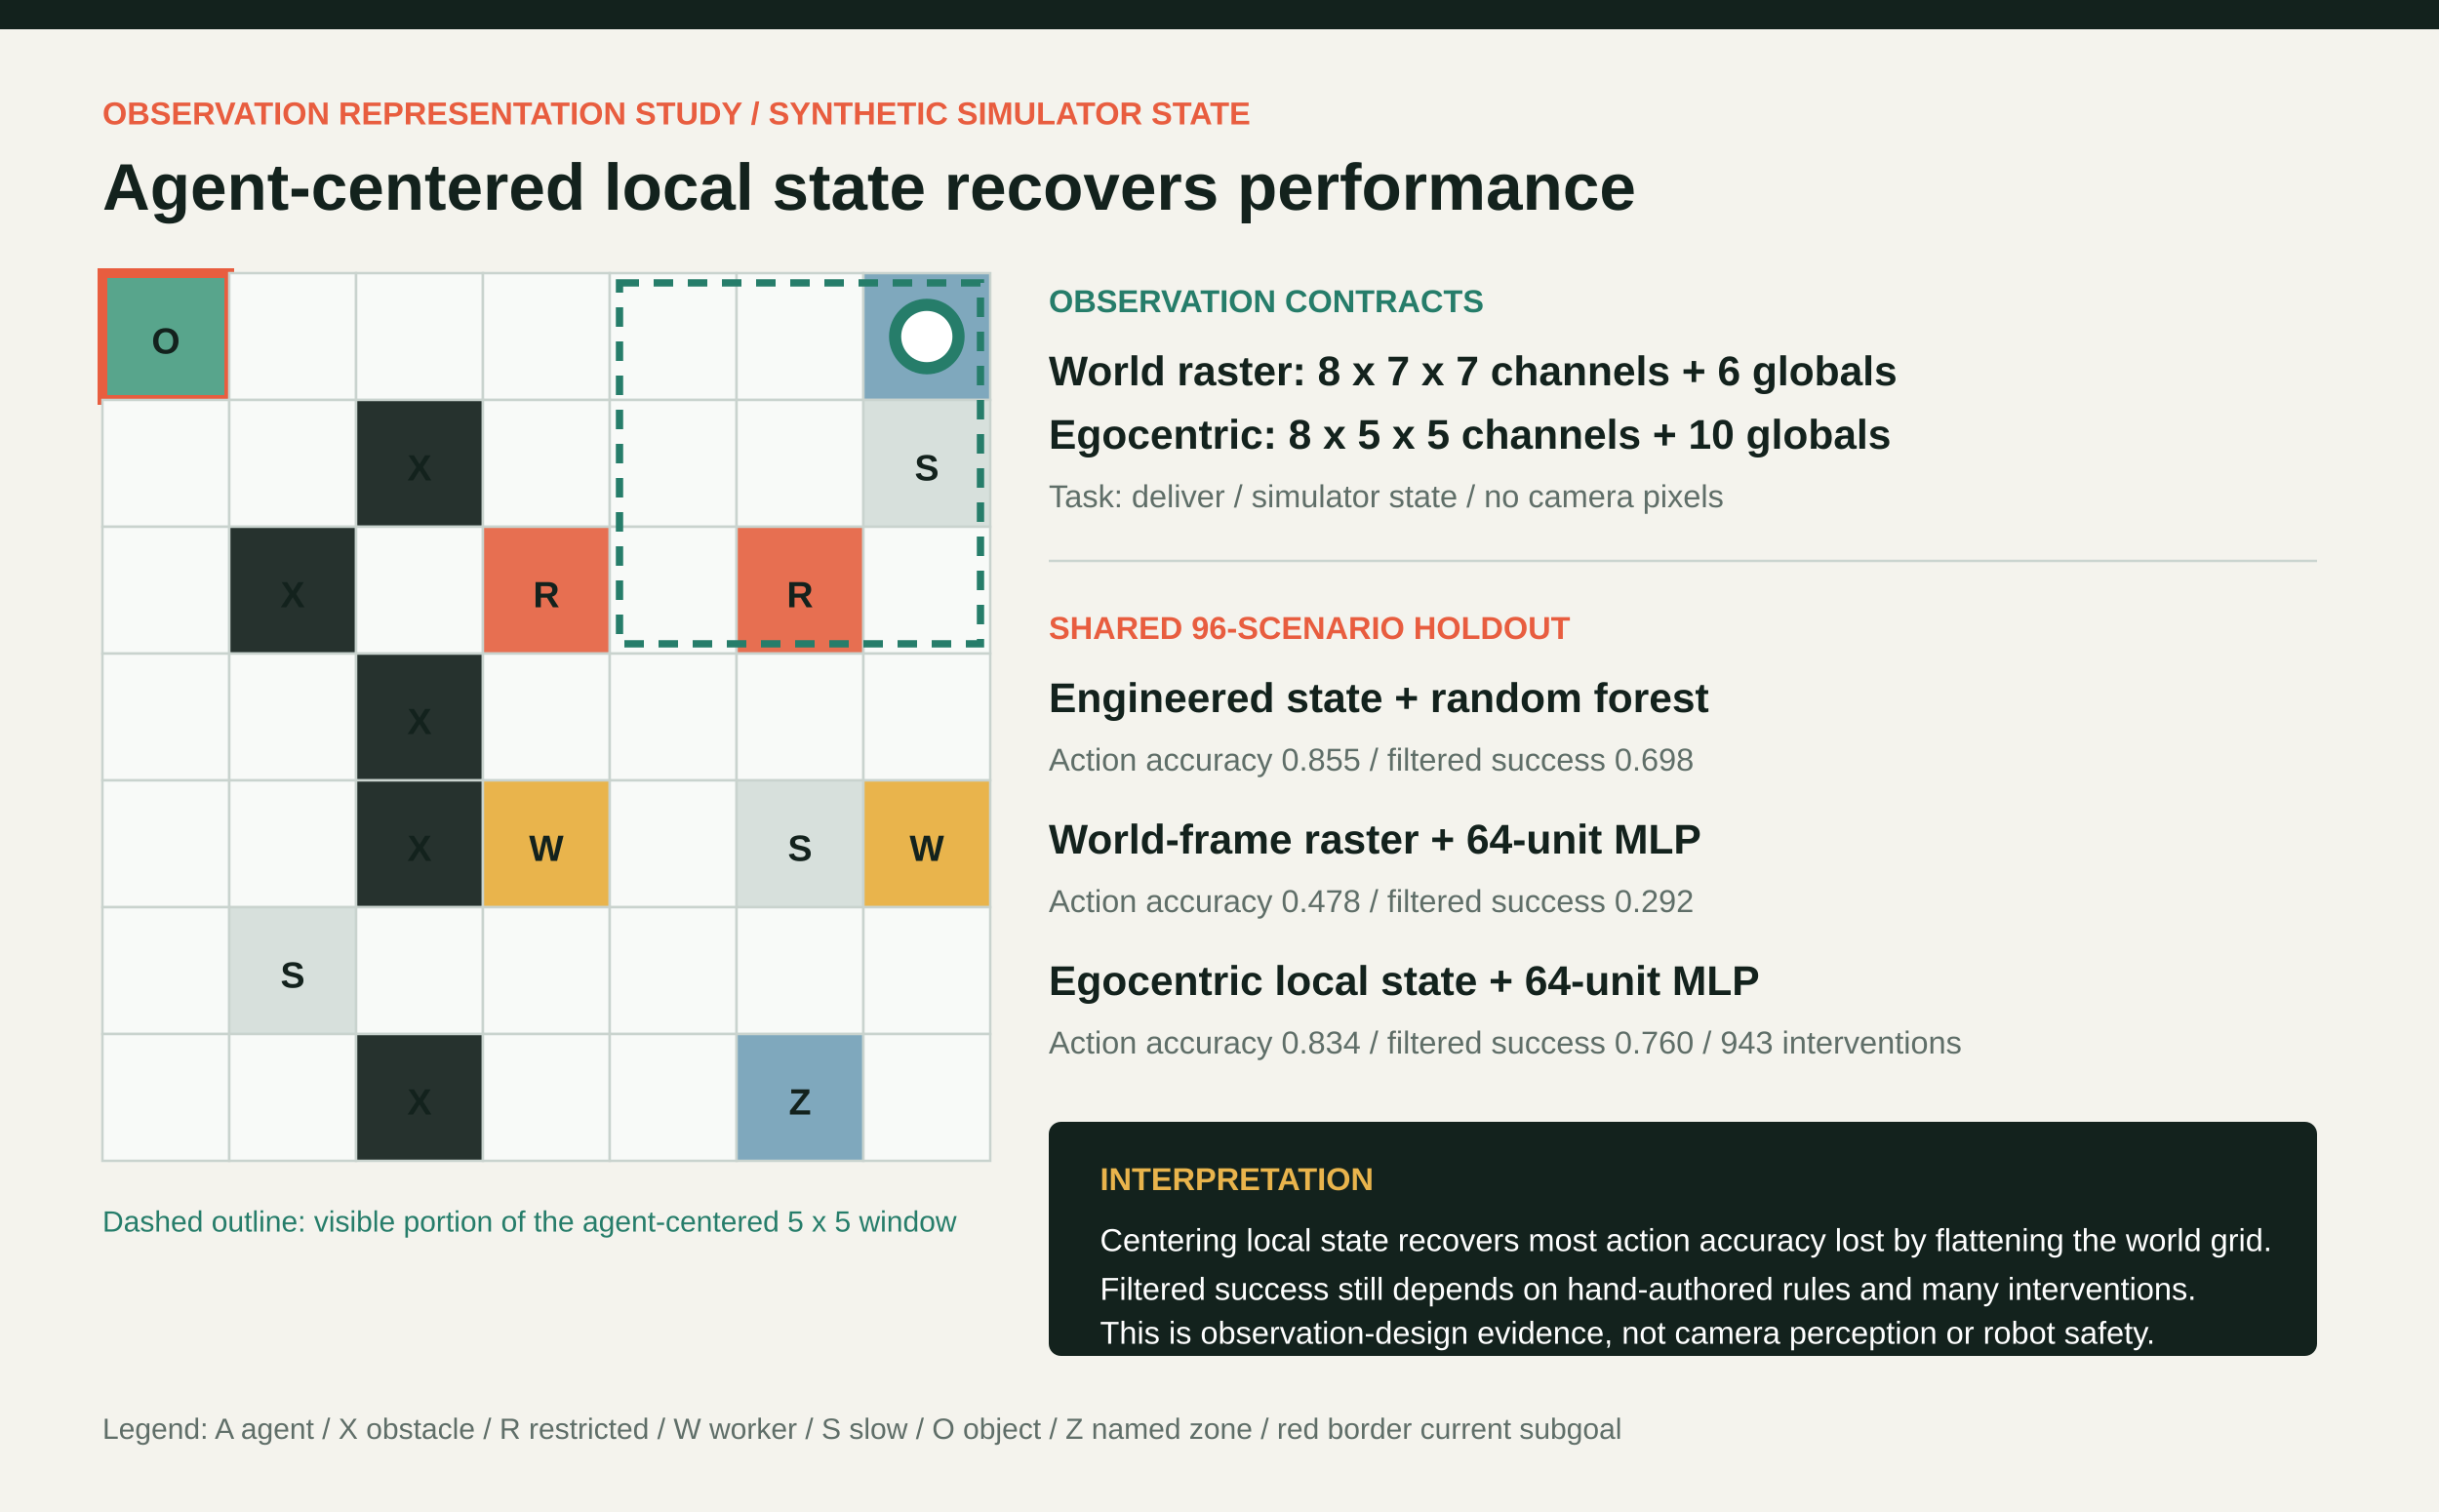
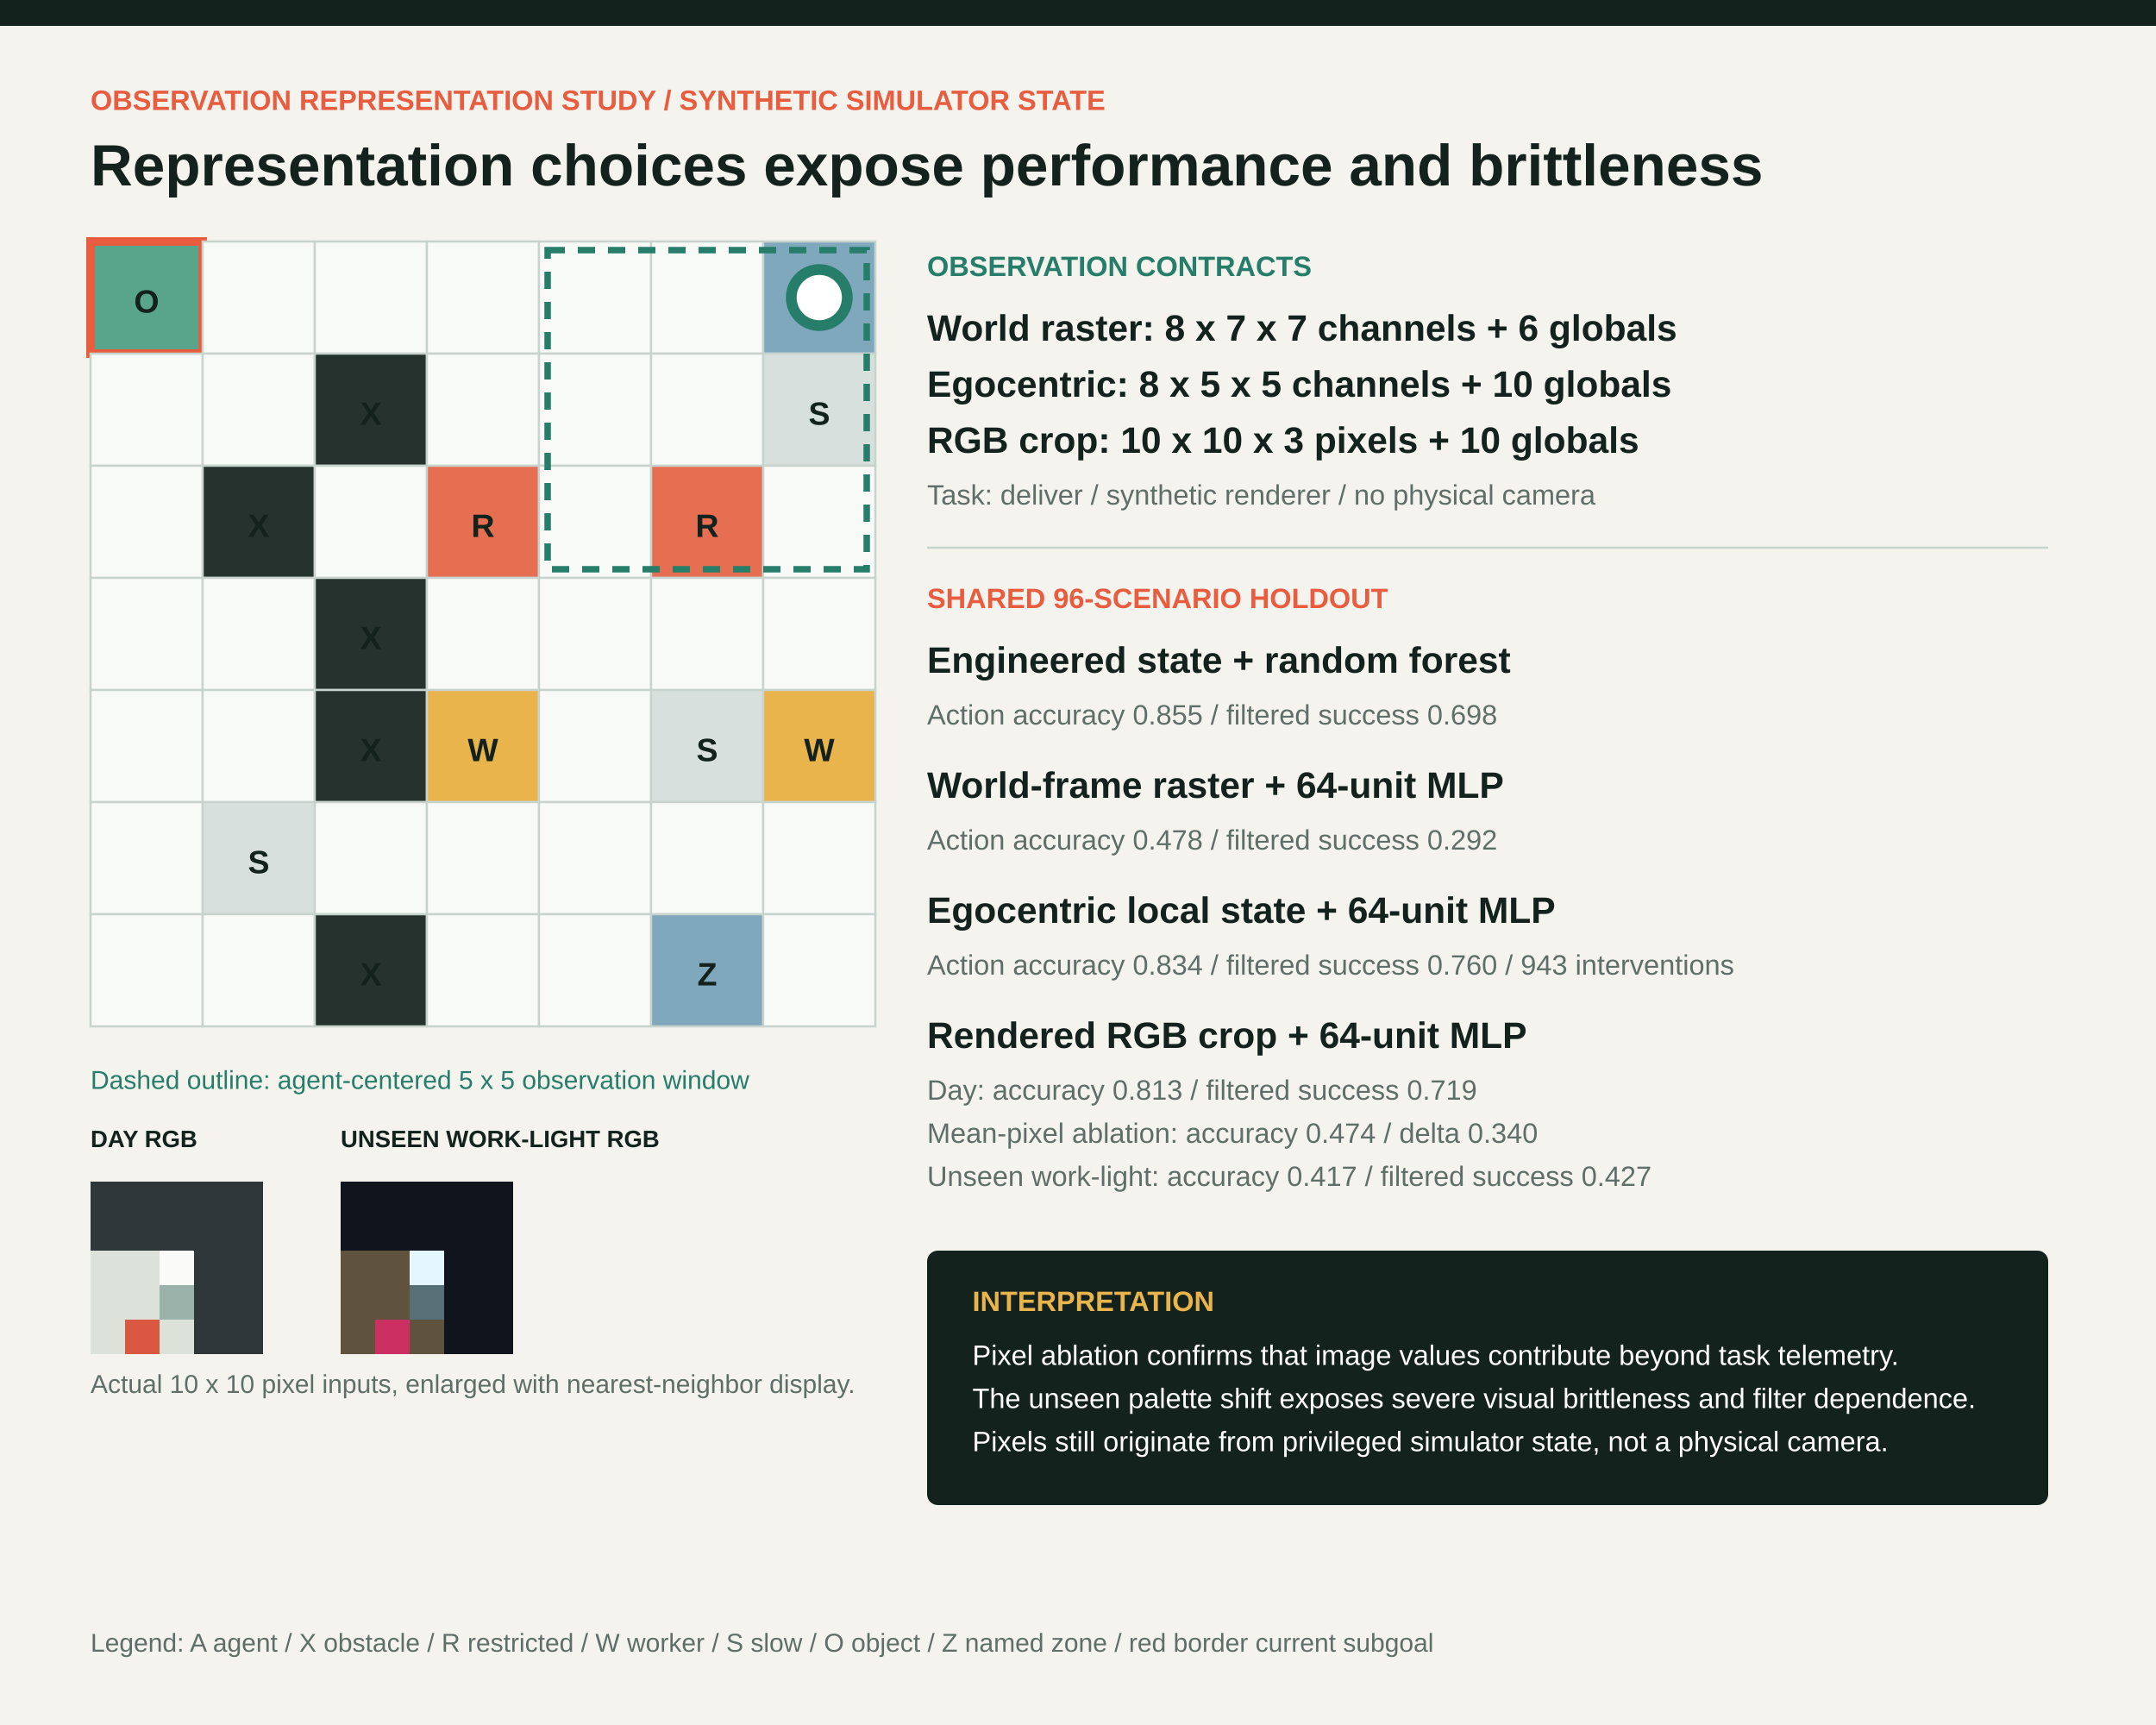
- <svg xmlns="http://www.w3.org/2000/svg" width="1000" height="620" viewBox="0 0 1000 620" role="img" aria-labelledby="title desc">
-   <rect width="1000" height="620" fill="#f4f3ed" />
+ <svg xmlns="http://www.w3.org/2000/svg" width="1000" height="800" viewBox="0 0 1000 800" role="img" aria-labelledby="title desc">
+   <rect width="1000" height="800" fill="#f4f3ed" />
  <rect width="1000" height="12" fill="#13221d" />
  <text x="42" y="51" font-family="Arial, sans-serif" font-size="13" font-weight="700" fill="#e85d3f">OBSERVATION REPRESENTATION STUDY / SYNTHETIC SIMULATOR STATE</text>
-   <text x="42" y="86" font-family="Arial, sans-serif" font-size="27" font-weight="700" fill="#13221d">Agent-centered local state recovers performance</text>
+   <text x="42" y="86" font-family="Arial, sans-serif" font-size="27" font-weight="700" fill="#13221d">Representation choices expose performance and brittleness</text>
  <rect x="42" y="112" width="52" height="52" fill="#58a58c" stroke="#e85d3f" stroke-width="4" />
  <text x="68.0" y="145" text-anchor="middle" font-family="Arial, sans-serif" font-size="15" font-weight="700" fill="#13221d">O</text>
  <rect x="94" y="112" width="52" height="52" fill="#f8faf8" stroke="#c9d3ce" stroke-width="1" />
  <rect x="146" y="112" width="52" height="52" fill="#f8faf8" stroke="#c9d3ce" stroke-width="1" />
  <rect x="198" y="112" width="52" height="52" fill="#f8faf8" stroke="#c9d3ce" stroke-width="1" />
  <rect x="250" y="112" width="52" height="52" fill="#f8faf8" stroke="#c9d3ce" stroke-width="1" />
  <rect x="302" y="112" width="52" height="52" fill="#f8faf8" stroke="#c9d3ce" stroke-width="1" />
  <rect x="354" y="112" width="52" height="52" fill="#7fa8bd" stroke="#c9d3ce" stroke-width="1" />
  <text x="380.0" y="145" text-anchor="middle" font-family="Arial, sans-serif" font-size="15" font-weight="700" fill="#13221d">Z</text>
  <circle cx="380.0" cy="138.0" r="13" fill="#ffffff" stroke="#267d6a" stroke-width="5" />
  <rect x="42" y="164" width="52" height="52" fill="#f8faf8" stroke="#c9d3ce" stroke-width="1" />
  <rect x="94" y="164" width="52" height="52" fill="#f8faf8" stroke="#c9d3ce" stroke-width="1" />
  <rect x="146" y="164" width="52" height="52" fill="#26322e" stroke="#c9d3ce" stroke-width="1" />
  <text x="172.0" y="197" text-anchor="middle" font-family="Arial, sans-serif" font-size="15" font-weight="700" fill="#13221d">X</text>
  <rect x="198" y="164" width="52" height="52" fill="#f8faf8" stroke="#c9d3ce" stroke-width="1" />
  <rect x="250" y="164" width="52" height="52" fill="#f8faf8" stroke="#c9d3ce" stroke-width="1" />
  <rect x="302" y="164" width="52" height="52" fill="#f8faf8" stroke="#c9d3ce" stroke-width="1" />
  <rect x="354" y="164" width="52" height="52" fill="#d7e0dc" stroke="#c9d3ce" stroke-width="1" />
  <text x="380.0" y="197" text-anchor="middle" font-family="Arial, sans-serif" font-size="15" font-weight="700" fill="#13221d">S</text>
  <rect x="42" y="216" width="52" height="52" fill="#f8faf8" stroke="#c9d3ce" stroke-width="1" />
  <rect x="94" y="216" width="52" height="52" fill="#26322e" stroke="#c9d3ce" stroke-width="1" />
  <text x="120.0" y="249" text-anchor="middle" font-family="Arial, sans-serif" font-size="15" font-weight="700" fill="#13221d">X</text>
  <rect x="146" y="216" width="52" height="52" fill="#f8faf8" stroke="#c9d3ce" stroke-width="1" />
  <rect x="198" y="216" width="52" height="52" fill="#e76f51" stroke="#c9d3ce" stroke-width="1" />
  <text x="224.0" y="249" text-anchor="middle" font-family="Arial, sans-serif" font-size="15" font-weight="700" fill="#13221d">R</text>
  <rect x="250" y="216" width="52" height="52" fill="#f8faf8" stroke="#c9d3ce" stroke-width="1" />
  <rect x="302" y="216" width="52" height="52" fill="#e76f51" stroke="#c9d3ce" stroke-width="1" />
  <text x="328.0" y="249" text-anchor="middle" font-family="Arial, sans-serif" font-size="15" font-weight="700" fill="#13221d">R</text>
  <rect x="354" y="216" width="52" height="52" fill="#f8faf8" stroke="#c9d3ce" stroke-width="1" />
  <rect x="42" y="268" width="52" height="52" fill="#f8faf8" stroke="#c9d3ce" stroke-width="1" />
  <rect x="94" y="268" width="52" height="52" fill="#f8faf8" stroke="#c9d3ce" stroke-width="1" />
  <rect x="146" y="268" width="52" height="52" fill="#26322e" stroke="#c9d3ce" stroke-width="1" />
  <text x="172.0" y="301" text-anchor="middle" font-family="Arial, sans-serif" font-size="15" font-weight="700" fill="#13221d">X</text>
  <rect x="198" y="268" width="52" height="52" fill="#f8faf8" stroke="#c9d3ce" stroke-width="1" />
  <rect x="250" y="268" width="52" height="52" fill="#f8faf8" stroke="#c9d3ce" stroke-width="1" />
  <rect x="302" y="268" width="52" height="52" fill="#f8faf8" stroke="#c9d3ce" stroke-width="1" />
  <rect x="354" y="268" width="52" height="52" fill="#f8faf8" stroke="#c9d3ce" stroke-width="1" />
  <rect x="42" y="320" width="52" height="52" fill="#f8faf8" stroke="#c9d3ce" stroke-width="1" />
  <rect x="94" y="320" width="52" height="52" fill="#f8faf8" stroke="#c9d3ce" stroke-width="1" />
  <rect x="146" y="320" width="52" height="52" fill="#26322e" stroke="#c9d3ce" stroke-width="1" />
  <text x="172.0" y="353" text-anchor="middle" font-family="Arial, sans-serif" font-size="15" font-weight="700" fill="#13221d">X</text>
  <rect x="198" y="320" width="52" height="52" fill="#e9b44c" stroke="#c9d3ce" stroke-width="1" />
  <text x="224.0" y="353" text-anchor="middle" font-family="Arial, sans-serif" font-size="15" font-weight="700" fill="#13221d">W</text>
  <rect x="250" y="320" width="52" height="52" fill="#f8faf8" stroke="#c9d3ce" stroke-width="1" />
  <rect x="302" y="320" width="52" height="52" fill="#d7e0dc" stroke="#c9d3ce" stroke-width="1" />
  <text x="328.0" y="353" text-anchor="middle" font-family="Arial, sans-serif" font-size="15" font-weight="700" fill="#13221d">S</text>
  <rect x="354" y="320" width="52" height="52" fill="#e9b44c" stroke="#c9d3ce" stroke-width="1" />
  <text x="380.0" y="353" text-anchor="middle" font-family="Arial, sans-serif" font-size="15" font-weight="700" fill="#13221d">W</text>
  <rect x="42" y="372" width="52" height="52" fill="#f8faf8" stroke="#c9d3ce" stroke-width="1" />
  <rect x="94" y="372" width="52" height="52" fill="#d7e0dc" stroke="#c9d3ce" stroke-width="1" />
  <text x="120.0" y="405" text-anchor="middle" font-family="Arial, sans-serif" font-size="15" font-weight="700" fill="#13221d">S</text>
  <rect x="146" y="372" width="52" height="52" fill="#f8faf8" stroke="#c9d3ce" stroke-width="1" />
  <rect x="198" y="372" width="52" height="52" fill="#f8faf8" stroke="#c9d3ce" stroke-width="1" />
  <rect x="250" y="372" width="52" height="52" fill="#f8faf8" stroke="#c9d3ce" stroke-width="1" />
  <rect x="302" y="372" width="52" height="52" fill="#f8faf8" stroke="#c9d3ce" stroke-width="1" />
  <rect x="354" y="372" width="52" height="52" fill="#f8faf8" stroke="#c9d3ce" stroke-width="1" />
  <rect x="42" y="424" width="52" height="52" fill="#f8faf8" stroke="#c9d3ce" stroke-width="1" />
  <rect x="94" y="424" width="52" height="52" fill="#f8faf8" stroke="#c9d3ce" stroke-width="1" />
  <rect x="146" y="424" width="52" height="52" fill="#26322e" stroke="#c9d3ce" stroke-width="1" />
  <text x="172.0" y="457" text-anchor="middle" font-family="Arial, sans-serif" font-size="15" font-weight="700" fill="#13221d">X</text>
  <rect x="198" y="424" width="52" height="52" fill="#f8faf8" stroke="#c9d3ce" stroke-width="1" />
  <rect x="250" y="424" width="52" height="52" fill="#f8faf8" stroke="#c9d3ce" stroke-width="1" />
  <rect x="302" y="424" width="52" height="52" fill="#7fa8bd" stroke="#c9d3ce" stroke-width="1" />
  <text x="328.0" y="457" text-anchor="middle" font-family="Arial, sans-serif" font-size="15" font-weight="700" fill="#13221d">Z</text>
  <rect x="354" y="424" width="52" height="52" fill="#f8faf8" stroke="#c9d3ce" stroke-width="1" />
  <rect x="254" y="116" width="148" height="148" fill="none" stroke="#267d6a" stroke-width="3" stroke-dasharray="8 6" />
-   <text x="42" y="505" font-family="Arial, sans-serif" font-size="12" fill="#267d6a">Dashed outline: visible portion of the agent-centered 5 x 5 window</text>
+   <text x="42" y="505" font-family="Arial, sans-serif" font-size="12" fill="#267d6a">Dashed outline: agent-centered 5 x 5 observation window</text>
+   <text x="42" y="532" font-family="Arial, sans-serif" font-size="11" font-weight="700" fill="#13221d">DAY RGB</text>
+   <text x="158" y="532" font-family="Arial, sans-serif" font-size="11" font-weight="700" fill="#13221d">UNSEEN WORK-LIGHT RGB</text>
+   <rect x="42" y="548" width="8" height="8" fill="rgb(48,55,58)" />
+   <rect x="50" y="548" width="8" height="8" fill="rgb(48,55,58)" />
+   <rect x="58" y="548" width="8" height="8" fill="rgb(48,55,58)" />
+   <rect x="66" y="548" width="8" height="8" fill="rgb(48,55,58)" />
+   <rect x="74" y="548" width="8" height="8" fill="rgb(48,55,58)" />
+   <rect x="82" y="548" width="8" height="8" fill="rgb(48,55,58)" />
+   <rect x="90" y="548" width="8" height="8" fill="rgb(48,55,58)" />
+   <rect x="98" y="548" width="8" height="8" fill="rgb(48,55,58)" />
+   <rect x="106" y="548" width="8" height="8" fill="rgb(48,55,58)" />
+   <rect x="114" y="548" width="8" height="8" fill="rgb(48,55,58)" />
+   <rect x="42" y="556" width="8" height="8" fill="rgb(48,55,58)" />
+   <rect x="50" y="556" width="8" height="8" fill="rgb(48,55,58)" />
+   <rect x="58" y="556" width="8" height="8" fill="rgb(48,55,58)" />
+   <rect x="66" y="556" width="8" height="8" fill="rgb(48,55,58)" />
+   <rect x="74" y="556" width="8" height="8" fill="rgb(48,55,58)" />
+   <rect x="82" y="556" width="8" height="8" fill="rgb(48,55,58)" />
+   <rect x="90" y="556" width="8" height="8" fill="rgb(48,55,58)" />
+   <rect x="98" y="556" width="8" height="8" fill="rgb(48,55,58)" />
+   <rect x="106" y="556" width="8" height="8" fill="rgb(48,55,58)" />
+   <rect x="114" y="556" width="8" height="8" fill="rgb(48,55,58)" />
+   <rect x="42" y="564" width="8" height="8" fill="rgb(48,55,58)" />
+   <rect x="50" y="564" width="8" height="8" fill="rgb(48,55,58)" />
+   <rect x="58" y="564" width="8" height="8" fill="rgb(48,55,58)" />
+   <rect x="66" y="564" width="8" height="8" fill="rgb(48,55,58)" />
+   <rect x="74" y="564" width="8" height="8" fill="rgb(48,55,58)" />
+   <rect x="82" y="564" width="8" height="8" fill="rgb(48,55,58)" />
+   <rect x="90" y="564" width="8" height="8" fill="rgb(48,55,58)" />
+   <rect x="98" y="564" width="8" height="8" fill="rgb(48,55,58)" />
+   <rect x="106" y="564" width="8" height="8" fill="rgb(48,55,58)" />
+   <rect x="114" y="564" width="8" height="8" fill="rgb(48,55,58)" />
+   <rect x="42" y="572" width="8" height="8" fill="rgb(48,55,58)" />
+   <rect x="50" y="572" width="8" height="8" fill="rgb(48,55,58)" />
+   <rect x="58" y="572" width="8" height="8" fill="rgb(48,55,58)" />
+   <rect x="66" y="572" width="8" height="8" fill="rgb(48,55,58)" />
+   <rect x="74" y="572" width="8" height="8" fill="rgb(48,55,58)" />
+   <rect x="82" y="572" width="8" height="8" fill="rgb(48,55,58)" />
+   <rect x="90" y="572" width="8" height="8" fill="rgb(48,55,58)" />
+   <rect x="98" y="572" width="8" height="8" fill="rgb(48,55,58)" />
+   <rect x="106" y="572" width="8" height="8" fill="rgb(48,55,58)" />
+   <rect x="114" y="572" width="8" height="8" fill="rgb(48,55,58)" />
+   <rect x="42" y="580" width="8" height="8" fill="rgb(220,226,218)" />
+   <rect x="50" y="580" width="8" height="8" fill="rgb(220,226,218)" />
+   <rect x="58" y="580" width="8" height="8" fill="rgb(220,226,218)" />
+   <rect x="66" y="580" width="8" height="8" fill="rgb(220,226,218)" />
+   <rect x="74" y="580" width="8" height="8" fill="rgb(250,250,248)" />
+   <rect x="82" y="580" width="8" height="8" fill="rgb(250,250,248)" />
+   <rect x="90" y="580" width="8" height="8" fill="rgb(48,55,58)" />
+   <rect x="98" y="580" width="8" height="8" fill="rgb(48,55,58)" />
+   <rect x="106" y="580" width="8" height="8" fill="rgb(48,55,58)" />
+   <rect x="114" y="580" width="8" height="8" fill="rgb(48,55,58)" />
+   <rect x="42" y="588" width="8" height="8" fill="rgb(220,226,218)" />
+   <rect x="50" y="588" width="8" height="8" fill="rgb(220,226,218)" />
+   <rect x="58" y="588" width="8" height="8" fill="rgb(220,226,218)" />
+   <rect x="66" y="588" width="8" height="8" fill="rgb(220,226,218)" />
+   <rect x="74" y="588" width="8" height="8" fill="rgb(250,250,248)" />
+   <rect x="82" y="588" width="8" height="8" fill="rgb(250,250,248)" />
+   <rect x="90" y="588" width="8" height="8" fill="rgb(48,55,58)" />
+   <rect x="98" y="588" width="8" height="8" fill="rgb(48,55,58)" />
+   <rect x="106" y="588" width="8" height="8" fill="rgb(48,55,58)" />
+   <rect x="114" y="588" width="8" height="8" fill="rgb(48,55,58)" />
+   <rect x="42" y="596" width="8" height="8" fill="rgb(220,226,218)" />
+   <rect x="50" y="596" width="8" height="8" fill="rgb(220,226,218)" />
+   <rect x="58" y="596" width="8" height="8" fill="rgb(220,226,218)" />
+   <rect x="66" y="596" width="8" height="8" fill="rgb(220,226,218)" />
+   <rect x="74" y="596" width="8" height="8" fill="rgb(154,178,169)" />
+   <rect x="82" y="596" width="8" height="8" fill="rgb(154,178,169)" />
+   <rect x="90" y="596" width="8" height="8" fill="rgb(48,55,58)" />
+   <rect x="98" y="596" width="8" height="8" fill="rgb(48,55,58)" />
+   <rect x="106" y="596" width="8" height="8" fill="rgb(48,55,58)" />
+   <rect x="114" y="596" width="8" height="8" fill="rgb(48,55,58)" />
+   <rect x="42" y="604" width="8" height="8" fill="rgb(220,226,218)" />
+   <rect x="50" y="604" width="8" height="8" fill="rgb(220,226,218)" />
+   <rect x="58" y="604" width="8" height="8" fill="rgb(220,226,218)" />
+   <rect x="66" y="604" width="8" height="8" fill="rgb(220,226,218)" />
+   <rect x="74" y="604" width="8" height="8" fill="rgb(154,178,169)" />
+   <rect x="82" y="604" width="8" height="8" fill="rgb(154,178,169)" />
+   <rect x="90" y="604" width="8" height="8" fill="rgb(48,55,58)" />
+   <rect x="98" y="604" width="8" height="8" fill="rgb(48,55,58)" />
+   <rect x="106" y="604" width="8" height="8" fill="rgb(48,55,58)" />
+   <rect x="114" y="604" width="8" height="8" fill="rgb(48,55,58)" />
+   <rect x="42" y="612" width="8" height="8" fill="rgb(220,226,218)" />
+   <rect x="50" y="612" width="8" height="8" fill="rgb(220,226,218)" />
+   <rect x="58" y="612" width="8" height="8" fill="rgb(218,88,65)" />
+   <rect x="66" y="612" width="8" height="8" fill="rgb(218,88,65)" />
+   <rect x="74" y="612" width="8" height="8" fill="rgb(220,226,218)" />
+   <rect x="82" y="612" width="8" height="8" fill="rgb(220,226,218)" />
+   <rect x="90" y="612" width="8" height="8" fill="rgb(48,55,58)" />
+   <rect x="98" y="612" width="8" height="8" fill="rgb(48,55,58)" />
+   <rect x="106" y="612" width="8" height="8" fill="rgb(48,55,58)" />
+   <rect x="114" y="612" width="8" height="8" fill="rgb(48,55,58)" />
+   <rect x="42" y="620" width="8" height="8" fill="rgb(220,226,218)" />
+   <rect x="50" y="620" width="8" height="8" fill="rgb(220,226,218)" />
+   <rect x="58" y="620" width="8" height="8" fill="rgb(218,88,65)" />
+   <rect x="66" y="620" width="8" height="8" fill="rgb(218,88,65)" />
+   <rect x="74" y="620" width="8" height="8" fill="rgb(220,226,218)" />
+   <rect x="82" y="620" width="8" height="8" fill="rgb(220,226,218)" />
+   <rect x="90" y="620" width="8" height="8" fill="rgb(48,55,58)" />
+   <rect x="98" y="620" width="8" height="8" fill="rgb(48,55,58)" />
+   <rect x="106" y="620" width="8" height="8" fill="rgb(48,55,58)" />
+   <rect x="114" y="620" width="8" height="8" fill="rgb(48,55,58)" />
+   <rect x="158" y="548" width="8" height="8" fill="rgb(16,20,29)" />
+   <rect x="166" y="548" width="8" height="8" fill="rgb(16,20,29)" />
+   <rect x="174" y="548" width="8" height="8" fill="rgb(16,20,29)" />
+   <rect x="182" y="548" width="8" height="8" fill="rgb(16,20,29)" />
+   <rect x="190" y="548" width="8" height="8" fill="rgb(16,20,29)" />
+   <rect x="198" y="548" width="8" height="8" fill="rgb(16,20,29)" />
+   <rect x="206" y="548" width="8" height="8" fill="rgb(16,20,29)" />
+   <rect x="214" y="548" width="8" height="8" fill="rgb(16,20,29)" />
+   <rect x="222" y="548" width="8" height="8" fill="rgb(16,20,29)" />
+   <rect x="230" y="548" width="8" height="8" fill="rgb(16,20,29)" />
+   <rect x="158" y="556" width="8" height="8" fill="rgb(16,20,29)" />
+   <rect x="166" y="556" width="8" height="8" fill="rgb(16,20,29)" />
+   <rect x="174" y="556" width="8" height="8" fill="rgb(16,20,29)" />
+   <rect x="182" y="556" width="8" height="8" fill="rgb(16,20,29)" />
+   <rect x="190" y="556" width="8" height="8" fill="rgb(16,20,29)" />
+   <rect x="198" y="556" width="8" height="8" fill="rgb(16,20,29)" />
+   <rect x="206" y="556" width="8" height="8" fill="rgb(16,20,29)" />
+   <rect x="214" y="556" width="8" height="8" fill="rgb(16,20,29)" />
+   <rect x="222" y="556" width="8" height="8" fill="rgb(16,20,29)" />
+   <rect x="230" y="556" width="8" height="8" fill="rgb(16,20,29)" />
+   <rect x="158" y="564" width="8" height="8" fill="rgb(16,20,29)" />
+   <rect x="166" y="564" width="8" height="8" fill="rgb(16,20,29)" />
+   <rect x="174" y="564" width="8" height="8" fill="rgb(16,20,29)" />
+   <rect x="182" y="564" width="8" height="8" fill="rgb(16,20,29)" />
+   <rect x="190" y="564" width="8" height="8" fill="rgb(16,20,29)" />
+   <rect x="198" y="564" width="8" height="8" fill="rgb(16,20,29)" />
+   <rect x="206" y="564" width="8" height="8" fill="rgb(16,20,29)" />
+   <rect x="214" y="564" width="8" height="8" fill="rgb(16,20,29)" />
+   <rect x="222" y="564" width="8" height="8" fill="rgb(16,20,29)" />
+   <rect x="230" y="564" width="8" height="8" fill="rgb(16,20,29)" />
+   <rect x="158" y="572" width="8" height="8" fill="rgb(16,20,29)" />
+   <rect x="166" y="572" width="8" height="8" fill="rgb(16,20,29)" />
+   <rect x="174" y="572" width="8" height="8" fill="rgb(16,20,29)" />
+   <rect x="182" y="572" width="8" height="8" fill="rgb(16,20,29)" />
+   <rect x="190" y="572" width="8" height="8" fill="rgb(16,20,29)" />
+   <rect x="198" y="572" width="8" height="8" fill="rgb(16,20,29)" />
+   <rect x="206" y="572" width="8" height="8" fill="rgb(16,20,29)" />
+   <rect x="214" y="572" width="8" height="8" fill="rgb(16,20,29)" />
+   <rect x="222" y="572" width="8" height="8" fill="rgb(16,20,29)" />
+   <rect x="230" y="572" width="8" height="8" fill="rgb(16,20,29)" />
+   <rect x="158" y="580" width="8" height="8" fill="rgb(95,83,61)" />
+   <rect x="166" y="580" width="8" height="8" fill="rgb(95,83,61)" />
+   <rect x="174" y="580" width="8" height="8" fill="rgb(95,83,61)" />
+   <rect x="182" y="580" width="8" height="8" fill="rgb(95,83,61)" />
+   <rect x="190" y="580" width="8" height="8" fill="rgb(228,246,255)" />
+   <rect x="198" y="580" width="8" height="8" fill="rgb(228,246,255)" />
+   <rect x="206" y="580" width="8" height="8" fill="rgb(16,20,29)" />
+   <rect x="214" y="580" width="8" height="8" fill="rgb(16,20,29)" />
+   <rect x="222" y="580" width="8" height="8" fill="rgb(16,20,29)" />
+   <rect x="230" y="580" width="8" height="8" fill="rgb(16,20,29)" />
+   <rect x="158" y="588" width="8" height="8" fill="rgb(95,83,61)" />
+   <rect x="166" y="588" width="8" height="8" fill="rgb(95,83,61)" />
+   <rect x="174" y="588" width="8" height="8" fill="rgb(95,83,61)" />
+   <rect x="182" y="588" width="8" height="8" fill="rgb(95,83,61)" />
+   <rect x="190" y="588" width="8" height="8" fill="rgb(228,246,255)" />
+   <rect x="198" y="588" width="8" height="8" fill="rgb(228,246,255)" />
+   <rect x="206" y="588" width="8" height="8" fill="rgb(16,20,29)" />
+   <rect x="214" y="588" width="8" height="8" fill="rgb(16,20,29)" />
+   <rect x="222" y="588" width="8" height="8" fill="rgb(16,20,29)" />
+   <rect x="230" y="588" width="8" height="8" fill="rgb(16,20,29)" />
+   <rect x="158" y="596" width="8" height="8" fill="rgb(95,83,61)" />
+   <rect x="166" y="596" width="8" height="8" fill="rgb(95,83,61)" />
+   <rect x="174" y="596" width="8" height="8" fill="rgb(95,83,61)" />
+   <rect x="182" y="596" width="8" height="8" fill="rgb(95,83,61)" />
+   <rect x="190" y="596" width="8" height="8" fill="rgb(87,111,118)" />
+   <rect x="198" y="596" width="8" height="8" fill="rgb(87,111,118)" />
+   <rect x="206" y="596" width="8" height="8" fill="rgb(16,20,29)" />
+   <rect x="214" y="596" width="8" height="8" fill="rgb(16,20,29)" />
+   <rect x="222" y="596" width="8" height="8" fill="rgb(16,20,29)" />
+   <rect x="230" y="596" width="8" height="8" fill="rgb(16,20,29)" />
+   <rect x="158" y="604" width="8" height="8" fill="rgb(95,83,61)" />
+   <rect x="166" y="604" width="8" height="8" fill="rgb(95,83,61)" />
+   <rect x="174" y="604" width="8" height="8" fill="rgb(95,83,61)" />
+   <rect x="182" y="604" width="8" height="8" fill="rgb(95,83,61)" />
+   <rect x="190" y="604" width="8" height="8" fill="rgb(87,111,118)" />
+   <rect x="198" y="604" width="8" height="8" fill="rgb(87,111,118)" />
+   <rect x="206" y="604" width="8" height="8" fill="rgb(16,20,29)" />
+   <rect x="214" y="604" width="8" height="8" fill="rgb(16,20,29)" />
+   <rect x="222" y="604" width="8" height="8" fill="rgb(16,20,29)" />
+   <rect x="230" y="604" width="8" height="8" fill="rgb(16,20,29)" />
+   <rect x="158" y="612" width="8" height="8" fill="rgb(95,83,61)" />
+   <rect x="166" y="612" width="8" height="8" fill="rgb(95,83,61)" />
+   <rect x="174" y="612" width="8" height="8" fill="rgb(204,48,98)" />
+   <rect x="182" y="612" width="8" height="8" fill="rgb(204,48,98)" />
+   <rect x="190" y="612" width="8" height="8" fill="rgb(95,83,61)" />
+   <rect x="198" y="612" width="8" height="8" fill="rgb(95,83,61)" />
+   <rect x="206" y="612" width="8" height="8" fill="rgb(16,20,29)" />
+   <rect x="214" y="612" width="8" height="8" fill="rgb(16,20,29)" />
+   <rect x="222" y="612" width="8" height="8" fill="rgb(16,20,29)" />
+   <rect x="230" y="612" width="8" height="8" fill="rgb(16,20,29)" />
+   <rect x="158" y="620" width="8" height="8" fill="rgb(95,83,61)" />
+   <rect x="166" y="620" width="8" height="8" fill="rgb(95,83,61)" />
+   <rect x="174" y="620" width="8" height="8" fill="rgb(204,48,98)" />
+   <rect x="182" y="620" width="8" height="8" fill="rgb(204,48,98)" />
+   <rect x="190" y="620" width="8" height="8" fill="rgb(95,83,61)" />
+   <rect x="198" y="620" width="8" height="8" fill="rgb(95,83,61)" />
+   <rect x="206" y="620" width="8" height="8" fill="rgb(16,20,29)" />
+   <rect x="214" y="620" width="8" height="8" fill="rgb(16,20,29)" />
+   <rect x="222" y="620" width="8" height="8" fill="rgb(16,20,29)" />
+   <rect x="230" y="620" width="8" height="8" fill="rgb(16,20,29)" />
+   <text x="42" y="646" font-family="Arial, sans-serif" font-size="12" fill="#5f6e68">Actual 10 x 10 pixel inputs, enlarged with nearest-neighbor display.</text>
  <text x="430" y="128" font-family="Arial, sans-serif" font-size="13" font-weight="700" fill="#267d6a">OBSERVATION CONTRACTS</text>
  <text x="430" y="158" font-family="Arial, sans-serif" font-size="17" font-weight="700" fill="#13221d">World raster: 8 x 7 x 7 channels + 6 globals</text>
  <text x="430" y="184" font-family="Arial, sans-serif" font-size="17" font-weight="700" fill="#13221d">Egocentric: 8 x 5 x 5 channels + 10 globals</text>
-   <text x="430" y="208" font-family="Arial, sans-serif" font-size="13" fill="#5f6e68">Task: deliver / simulator state / no camera pixels</text>
-   <line x1="430" y1="230" x2="950" y2="230" stroke="#cad4cf" />
-   <text x="430" y="262" font-family="Arial, sans-serif" font-size="13" font-weight="700" fill="#e85d3f">SHARED 96-SCENARIO HOLDOUT</text>
-   <text x="430" y="292" font-family="Arial, sans-serif" font-size="17" font-weight="700" fill="#13221d">Engineered state + random forest</text>
-   <text x="430" y="316" font-family="Arial, sans-serif" font-size="13" fill="#5f6e68">Action accuracy 0.855 / filtered success 0.698</text>
-   <text x="430" y="350" font-family="Arial, sans-serif" font-size="17" font-weight="700" fill="#13221d">World-frame raster + 64-unit MLP</text>
-   <text x="430" y="374" font-family="Arial, sans-serif" font-size="13" fill="#5f6e68">Action accuracy 0.478 / filtered success 0.292</text>
-   <text x="430" y="408" font-family="Arial, sans-serif" font-size="17" font-weight="700" fill="#13221d">Egocentric local state + 64-unit MLP</text>
-   <text x="430" y="432" font-family="Arial, sans-serif" font-size="13" fill="#5f6e68">Action accuracy 0.834 / filtered success 0.760 / 943 interventions</text>
-   <rect x="430" y="460" width="520" height="96" rx="5" fill="#13221d" />
-   <text x="451" y="488" font-family="Arial, sans-serif" font-size="13" font-weight="700" fill="#e9b44c">INTERPRETATION</text>
-   <text x="451" y="513" font-family="Arial, sans-serif" font-size="13" fill="#ffffff">Centering local state recovers most action accuracy lost by flattening the world grid.</text>
-   <text x="451" y="533" font-family="Arial, sans-serif" font-size="13" fill="#ffffff">Filtered success still depends on hand-authored rules and many interventions.</text>
-   <text x="451" y="551" font-family="Arial, sans-serif" font-size="13" fill="#ffffff">This is observation-design evidence, not camera perception or robot safety.</text>
-   <text x="42" y="590" font-family="Arial, sans-serif" font-size="12" fill="#5f6e68">Legend: A agent / X obstacle / R restricted / W worker / S slow / O object / Z named zone / red border current subgoal</text>
+   <text x="430" y="210" font-family="Arial, sans-serif" font-size="17" font-weight="700" fill="#13221d">RGB crop: 10 x 10 x 3 pixels + 10 globals</text>
+   <text x="430" y="234" font-family="Arial, sans-serif" font-size="13" fill="#5f6e68">Task: deliver / synthetic renderer / no physical camera</text>
+   <line x1="430" y1="254" x2="950" y2="254" stroke="#cad4cf" />
+   <text x="430" y="282" font-family="Arial, sans-serif" font-size="13" font-weight="700" fill="#e85d3f">SHARED 96-SCENARIO HOLDOUT</text>
+   <text x="430" y="312" font-family="Arial, sans-serif" font-size="17" font-weight="700" fill="#13221d">Engineered state + random forest</text>
+   <text x="430" y="336" font-family="Arial, sans-serif" font-size="13" fill="#5f6e68">Action accuracy 0.855 / filtered success 0.698</text>
+   <text x="430" y="370" font-family="Arial, sans-serif" font-size="17" font-weight="700" fill="#13221d">World-frame raster + 64-unit MLP</text>
+   <text x="430" y="394" font-family="Arial, sans-serif" font-size="13" fill="#5f6e68">Action accuracy 0.478 / filtered success 0.292</text>
+   <text x="430" y="428" font-family="Arial, sans-serif" font-size="17" font-weight="700" fill="#13221d">Egocentric local state + 64-unit MLP</text>
+   <text x="430" y="452" font-family="Arial, sans-serif" font-size="13" fill="#5f6e68">Action accuracy 0.834 / filtered success 0.760 / 943 interventions</text>
+   <text x="430" y="486" font-family="Arial, sans-serif" font-size="17" font-weight="700" fill="#13221d">Rendered RGB crop + 64-unit MLP</text>
+   <text x="430" y="510" font-family="Arial, sans-serif" font-size="13" fill="#5f6e68">Day: accuracy 0.813 / filtered success 0.719</text>
+   <text x="430" y="530" font-family="Arial, sans-serif" font-size="13" fill="#5f6e68">Mean-pixel ablation: accuracy 0.474 / delta 0.340</text>
+   <text x="430" y="550" font-family="Arial, sans-serif" font-size="13" fill="#5f6e68">Unseen work-light: accuracy 0.417 / filtered success 0.427</text>
+   <rect x="430" y="580" width="520" height="118" rx="5" fill="#13221d" />
+   <text x="451" y="608" font-family="Arial, sans-serif" font-size="13" font-weight="700" fill="#e9b44c">INTERPRETATION</text>
+   <text x="451" y="633" font-family="Arial, sans-serif" font-size="13" fill="#ffffff">Pixel ablation confirms that image values contribute beyond task telemetry.</text>
+   <text x="451" y="653" font-family="Arial, sans-serif" font-size="13" fill="#ffffff">The unseen palette shift exposes severe visual brittleness and filter dependence.</text>
+   <text x="451" y="673" font-family="Arial, sans-serif" font-size="13" fill="#ffffff">Pixels still originate from privileged simulator state, not a physical camera.</text>
+   <text x="42" y="766" font-family="Arial, sans-serif" font-size="12" fill="#5f6e68">Legend: A agent / X obstacle / R restricted / W worker / S slow / O object / Z named zone / red border current subgoal</text>
</svg>
